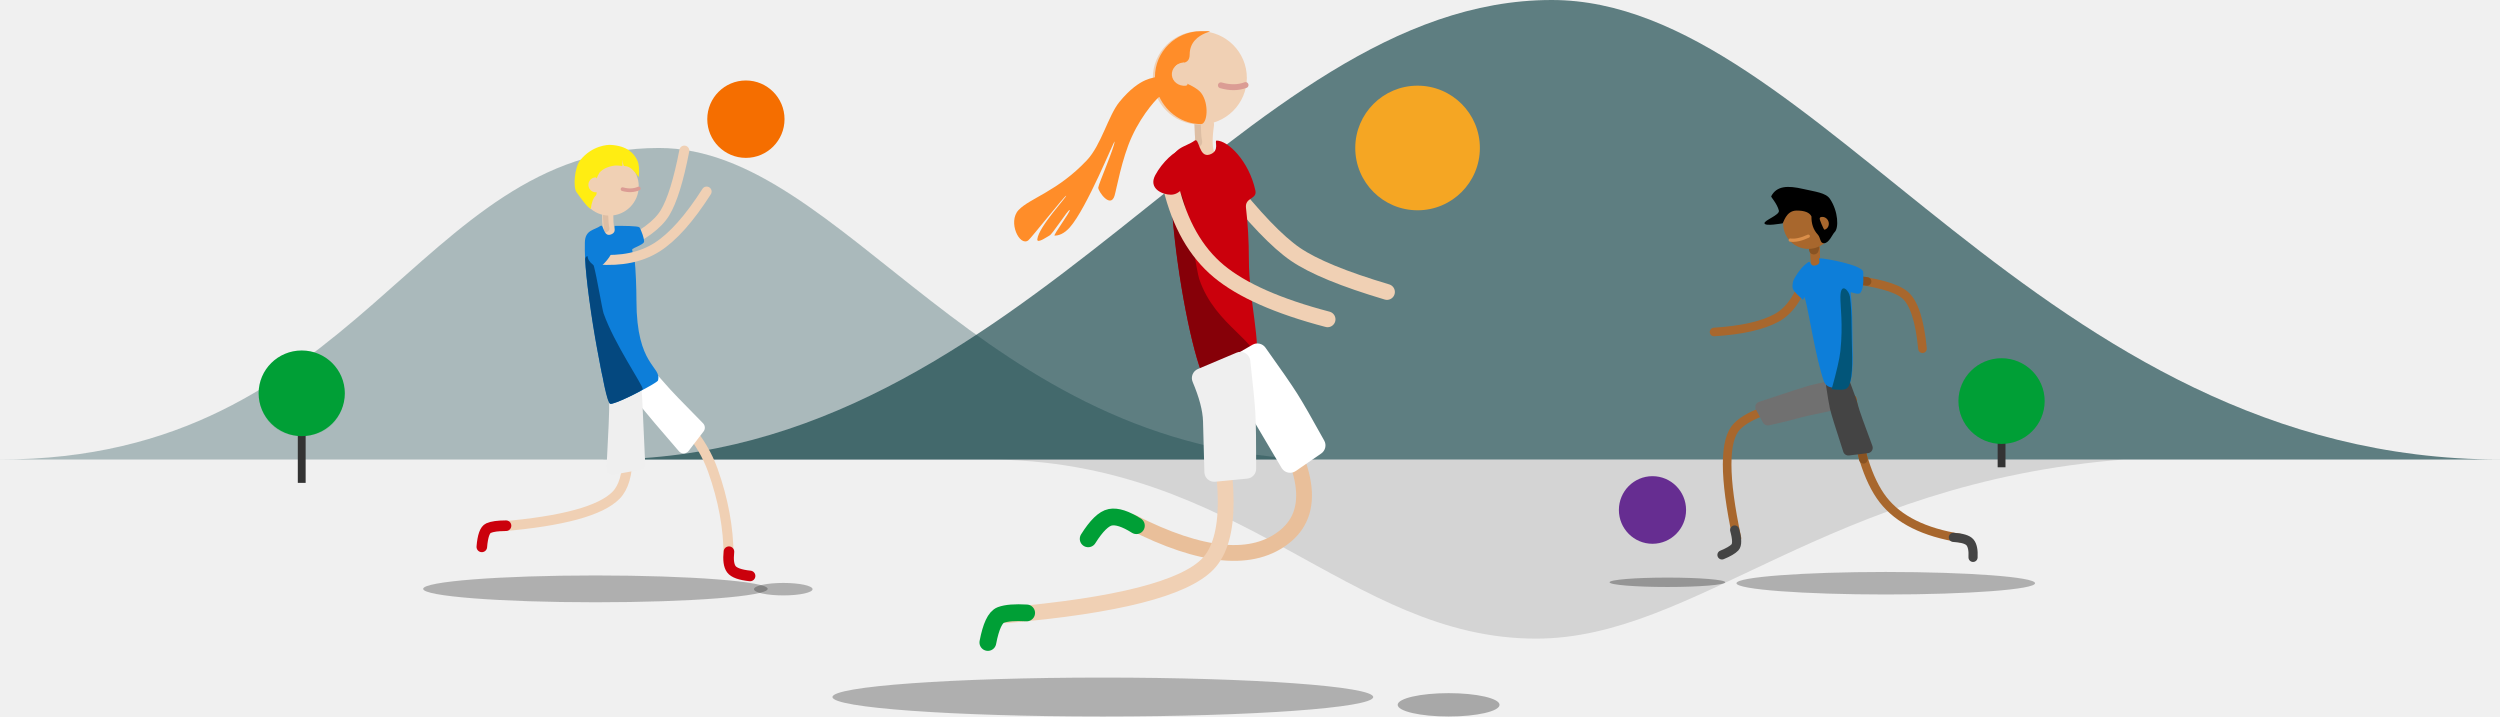
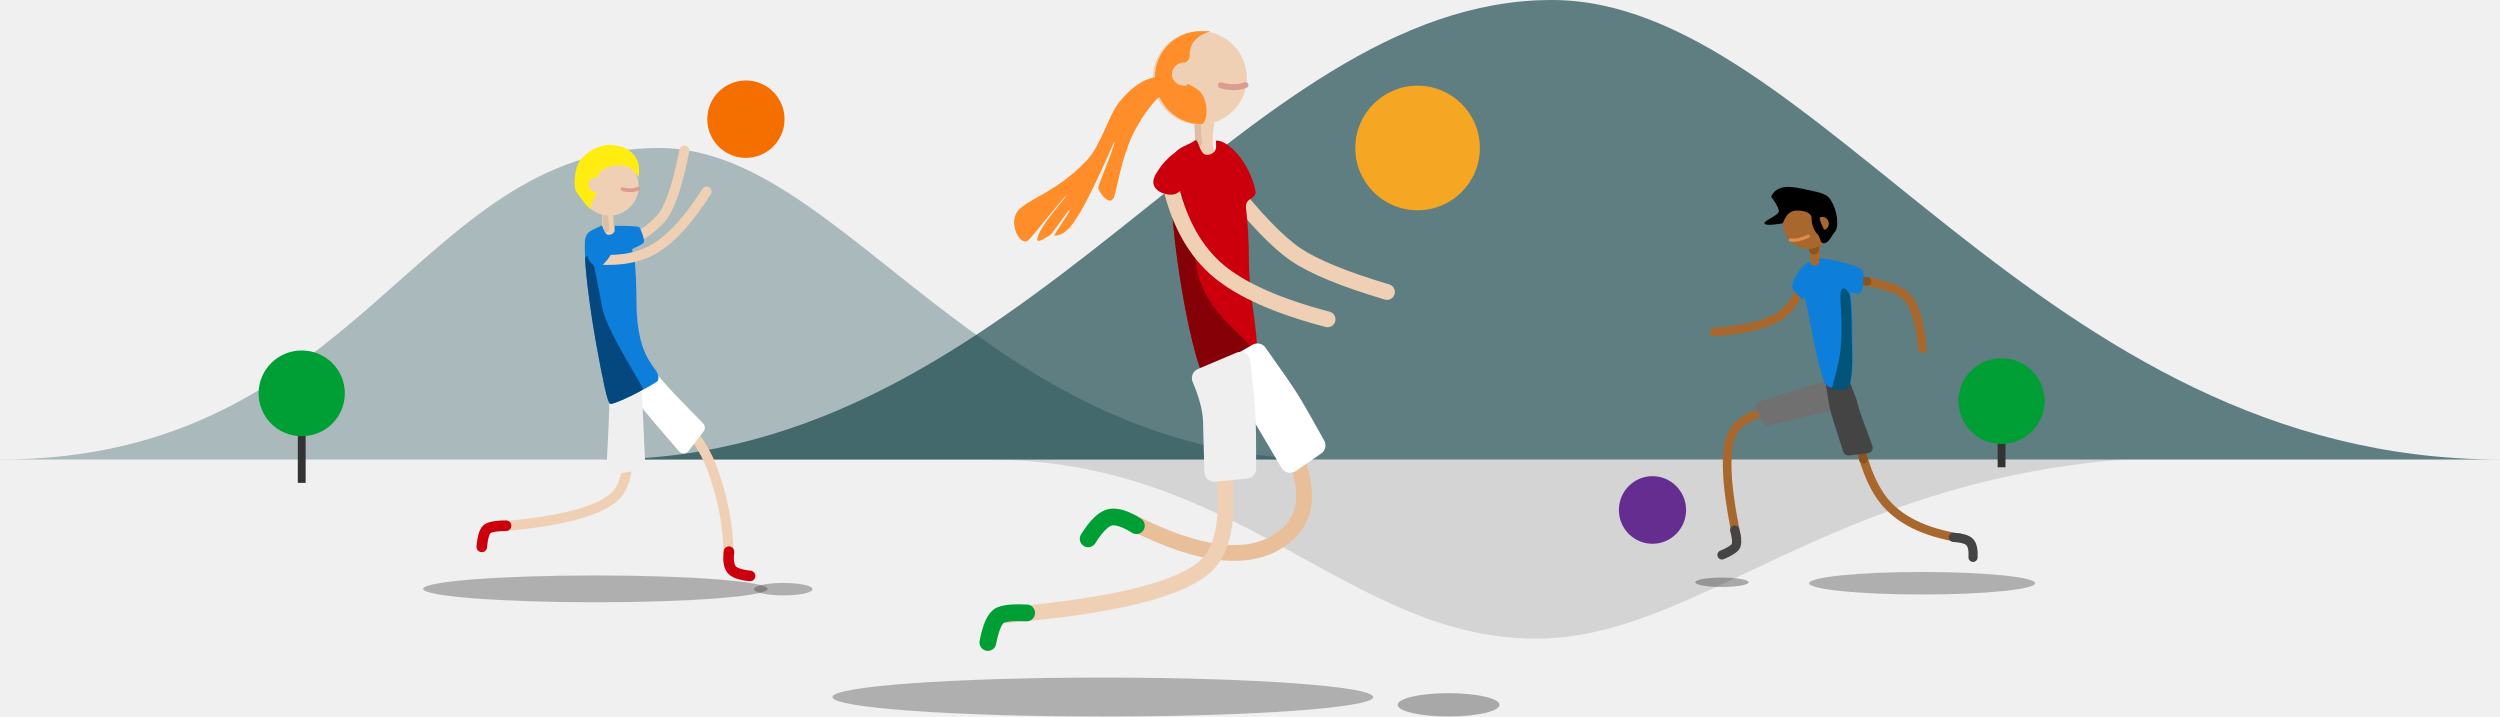
<svg xmlns="http://www.w3.org/2000/svg" width="963px" height="276px" viewBox="0 0 963 276" version="1.1">
  <g id="Landing-page" stroke="none" stroke-width="1" fill="none" fill-rule="evenodd">
    <g id="1024---Desktop---SportySpots-home" transform="translate(-30, -288)">
      <g id="Section-1" transform="translate(0, 64)">
        <g id="Illustration-Wizard-1" transform="translate(30, 224)">
          <path d="M0,177 C138.865,177 159.997,57 253.836,57 C325.159,57 377.351,174 507.16,177 L0,177 Z" id="Mountain-2" fill-opacity="0.4" fill="#00353A" opacity="0.72" />
          <path d="M380.37,246 C478.045,246 519.34,177 591.687,177 C653.185,177 703.382,237 818.097,246 L380.37,246 Z" id="Mountain-Shadow" fill="#000000" opacity="0.12" transform="translate(599.2335, 211.5) scale(1, -1) translate(-599.2335, -211.5) " />
          <path d="M232.448,177 C395.464,177 476.98,-8.15805756e-14 597.724,-8.52651283e-14 C700.364,-8.52651283e-14 784.89,177 963,177 L232.448,177 Z" id="Mountain" fill-opacity="0.84" fill="#00353A" opacity="0.72" />
          <g id="Tree-1" transform="translate(754.4013, 138)">
            <rect id="Rectangle-3" fill="#333333" x="15.094" y="30" width="3.019" height="12" />
            <ellipse id="Oval-3" fill="#009F36" cx="16.603" cy="16.5" rx="16.603" ry="16.5" />
            <ellipse id="Oval-3-Copy-2" fill="#009F36" opacity="0.16" cx="16.5" cy="16.397" rx="16.5" ry="16.397" />
          </g>
          <g id="Tree-1" transform="translate(99.62069, 135)">
            <rect id="Rectangle-3" fill="#333333" x="15.094" y="30" width="3.019" height="21" />
            <ellipse id="Oval-3" fill="#009F36" cx="16.603" cy="16.5" rx="16.603" ry="16.5" />
            <path d="M16.603,33 C25.773,33 33.207,27 33.207,15 C27.169,27 6.038,27 0,15 C0,27 7.434,33 16.603,33 Z" id="Oval-3-Copy" fill="#009F36" opacity="0.16" />
          </g>
          <g id="boybasketball" transform="translate(448.8, 144) scale(-1, 1) translate(-448.8, -144) translate(319.8, 12)">
            <path d="M89.726,44.659 C87.774,62.323 85.116,74.999 81.752,82.688 C78.388,90.377 70.983,100.701 59.538,113.659" id="Line-Copy-2" stroke="#F0D0B4" stroke-width="6.083" stroke-linecap="round" transform="translate(74.54081, 79.15453) rotate(32) translate(-74.54081, -79.15453) " />
            <g id="Legs-Copy" transform="translate(75.47022, 138)" stroke-linecap="round" stroke-width="6.083">
              <path d="M18.536,0 C-1.476,27.306 -5.284,46.111 7.113,56.414 C19.509,66.717 39.276,64.932 66.414,51.06" id="Line-Copy" stroke="#E9BF9A" />
              <path d="M37.039,0 C27.904,35.312 27.904,57.716 37.039,67.211 C46.174,76.707 72.066,83.303 114.715,87" id="Line" stroke="#F0D0B4" />
            </g>
            <g id="Shoes-Copy" transform="translate(138.8464, 180)" stroke="#009F36" stroke-linecap="round" stroke-width="6.463">
              <path d="M55.844,57.816 C51.915,55.581 49.275,53.548 47.924,51.718 C46.573,49.887 47.101,46.023 49.508,40.127" id="Line-Copy-4" transform="translate(51.69553, 49.1266) scale(-1, -1) rotate(-33) translate(-51.69553, -49.1266) " />
              <path d="M15.466,20.914 C10.88,19.093 8.041,17.024 6.949,14.708 C5.857,12.392 6.425,8.461 8.652,2.914" id="Line-Copy-7" transform="translate(10.99827, 12.07171) rotate(126) translate(-10.99827, -12.07171) " />
            </g>
            <g id="Ball-Copy" transform="translate(7.056426, 21)" fill="#F5A623">
-               <circle id="Oval-4" cx="24.696" cy="24" r="24" />
+               <circle id="Oval-10" cx="24.696" cy="24" r="24" />
            </g>
            <g id="Shadows-Copy" transform="translate(0, 249)" fill="#000000" fill-opacity="0.3">
              <ellipse id="Oval-6" opacity="0.9" cx="152.989" cy="7.5" rx="104.149" ry="7.5" />
-               <ellipse id="Oval-6-Copy" cx="19.795" cy="10.5" rx="19.622" ry="4.5" />
+               <ellipse id="Ovalshadow1" cx="19.795" cy="10.5" rx="19.622" ry="4.5" />
            </g>
            <g id="Head-Copy" transform="translate(96.58307, 0)">
              <path d="M12.299,36.04 C19.688,44.817 20.295,49.817 14.118,51.04" id="Line-Copy-3" stroke="#F0D0B4" stroke-width="6.843" stroke-linecap="round" transform="translate(14.73159, 44.20842) rotate(32) translate(-14.73159, -44.20842) " />
              <path d="M20.308,45 C20.787,45 21.32,34.864 21.099,34.091 C21.004,33.756 20.347,33.597 19.967,33.422 C19.471,33.193 19.223,33 19.049,33 C18.57,33 18.668,39.626 18.351,41.183 C18.212,41.866 18.049,42.671 18.18,43.155 C18.532,44.464 20.033,45 20.308,45 Z" id="Oval-7" fill="#DDBEA4" />
              <ellipse id="Oval-2" fill="#F0D0B4" cx="19.042" cy="18" rx="18.113" ry="18" />
              <path d="M18.561,35.8 C25.659,35.8 31.785,31.427 34.634,25.318 C34.746,25.079 40.93,31.223 45.257,40.704 C49.124,49.178 51.142,60.928 51.886,63.368 C53.463,68.538 58.269,61.613 58.173,60.258 C58.076,58.903 51.886,44.713 51.886,42.555 C51.886,41.553 62.551,68.227 69.161,75.624 C71.358,78.083 73.437,78.762 74.993,78.76 C75.7,78.759 68.596,69.178 69.161,68.89 C69.772,68.578 75.869,78.41 77.017,78.76 C77.304,78.847 81.855,82.13 81.645,80.16 C81.127,75.304 70.182,63.765 70.522,63.368 C70.82,63.019 84.04,79.761 85.111,80.576 C88.478,83.139 93.14,73.434 88.849,68.89 C84.558,64.346 73.888,61.738 62.567,49.748 C56.976,43.826 54.299,32.504 50.022,27.274 C41.84,17.267 36.337,18.248 36.337,17.679 C36.337,7.924 28.379,0.016 18.561,0.016 C8.744,0.016 22.951,-0.78 22.951,8.975 C22.951,14.296 28.912,10.649 28.715,15.209 C28.675,16.121 27.067,18.937 25.435,19.569 C23.883,20.17 19.955,21.946 18.561,23.768 C15.316,28.011 16.189,35.8 18.561,35.8 Z" id="Oval-2-Copy-2" fill="#FF8D29" />
              <path d="M29.175,21.223 C29.434,21.223 29.668,21.141 29.877,20.993 C30.086,20.845 30.692,13.123 29.943,12.691 C29.194,12.258 29.38,12.223 29.175,12.223 C26.466,12.223 24.269,14.238 24.269,16.723 C24.269,19.208 26.466,21.223 29.175,21.223 Z" id="Oval-2-Copy" fill="#F0D0B4" transform="translate(27.04334, 16.784) scale(-1, 1) rotate(-5) translate(-27.04334, -16.784) " />
              <path d="M7.431,16.402 C7.313,20.004 6.306,23.004 4.412,25.402" id="Line-Copy-6" stroke="#DB9C94" stroke-width="2.281" stroke-linecap="round" transform="translate(6.11181, 21.03939) rotate(72) translate(-6.11181, -21.03939) " />
            </g>
            <g id="T-shirt-Copy" transform="translate(90.5737, 42)">
              <path d="M21.288,93 C22.79,92.572 24.139,90.519 25.337,86.839 C29.913,72.782 35.083,43.225 36.054,20.462 C36.208,16.873 36.256,13.454 36.182,10.29 C36,2.541 30.705,2.853 27.032,0.146 C25.245,-1.171 25.488,6.903 21.288,5.541 C17.089,4.18 19.647,0.146 18.566,0.146 C14.266,0.146 6.138,7.932 3.646,19.392 C2.895,22.843 7.754,21.955 7.271,26.066 C6.556,32.149 6.159,38.858 6.159,45.907 C6.159,62.009 1.309,77.968 3.646,86.839 C3.94,87.957 9.821,90.01 21.288,93 Z" id="Oval" fill="#CB000C" />
              <path d="M21.183,93 C22.711,92.569 24.085,90.498 25.304,86.789 C29.962,72.618 35.225,42.822 36.214,19.875 C36.302,17.844 33.265,15.518 31.001,24.376 C29.232,31.298 26.142,50.914 25.304,53.418 C19.054,72.089 0.843,77.847 3.222,86.789 C3.522,87.916 9.509,89.986 21.183,93 Z" id="Oval-Copy-2" fill="#860008" />
            </g>
            <g id="Arms-Copy" transform="translate(66.41379, 60)" stroke="#F0D0B4" stroke-linecap="round" stroke-width="6.083">
              <path d="M60.376,0 C56.908,14.288 50.746,25.111 41.889,32.47 C33.032,39.828 19.069,46.005 2.22044605e-16,51" id="Line-Copy-5" />
            </g>
            <path d="M88.485,119.597 L97.693,121.729 C99.598,122.17 100.858,123.984 100.606,125.923 C99.287,136.067 98.244,143.165 97.479,147.218 C96.716,151.255 95.136,158.045 92.739,167.588 C92.263,169.485 90.425,170.711 88.491,170.422 L76.699,168.663 C74.623,168.353 73.191,166.418 73.501,164.342 C73.514,164.255 73.529,164.168 73.548,164.083 C75.413,155.639 76.786,149.397 77.666,145.358 C78.388,142.047 78.45,137.876 77.854,132.845 C77.79,132.306 79.97,128.458 84.394,121.301 C85.251,119.914 86.897,119.229 88.485,119.597 Z" id="Rectangle-Copy-2" fill="#FFFFFF" transform="translate(87.20616, 144.9185) scale(-1, 1) rotate(-43) translate(-87.20616, -144.9185) " />
            <path d="M98.179,127.903 L114.168,125.4 C116.243,125.075 118.187,126.494 118.512,128.568 C118.568,128.927 118.573,129.293 118.525,129.653 C117.27,139.168 116.27,145.886 115.525,149.807 C114.741,153.933 113.116,160.879 110.65,170.646 C110.172,172.539 108.337,173.762 106.406,173.476 L94.141,171.655 C92.064,171.346 90.63,169.413 90.939,167.336 C90.952,167.247 90.968,167.158 90.988,167.07 C92.907,158.427 94.319,152.04 95.223,147.911 C96.098,143.918 96.027,138.697 95.011,132.25 C94.684,130.176 96.101,128.23 98.175,127.903 C98.176,127.903 98.177,127.903 98.179,127.903 Z" id="Rectangle-Copy" fill="#EFEFEF" transform="translate(104.8021, 149.1442) scale(-1, 1) rotate(-14) translate(-104.8021, -149.1442) " />
            <path d="M126.771,63 C130.106,63 135.512,60.598 132.809,55.5 C130.106,50.402 125.02,45.843 122.877,45.843 C120.733,45.843 120.733,51.358 120.733,55.5 C120.733,59.642 123.437,63 126.771,63 Z" id="Oval-5" fill="#CB000C" />
          </g>
          <g id="girlvolleyball" transform="translate(620, 72)">
            <g id="Legs" transform="translate(89.36858, 108.6875) scale(-1, 1) translate(-89.36858, -108.6875) translate(43.58026, 81.75569)" stroke-linecap="round" stroke-width="3.318">
              <path d="M52.481,0 C69.834,1.852 81.034,5.353 86.08,10.505 C91.127,15.657 91.127,30.001 86.08,53.539" id="Line" stroke="#A8672D" />
              <path d="M41.697,0 C39.693,18.206 35.712,31.134 29.754,38.784 C23.796,46.434 13.878,51.352 -5.78009862e-15,53.539" id="Line-Copy" stroke="#A8672D" />
              <path d="M41.697,0 C39.482,12.659 38.044,20.377 37.384,23.152" id="Line-Copy-8" stroke="#895322" />
            </g>
            <g id="Shoes" transform="translate(92.81174, 138.0079) scale(-1, 1) translate(-92.81174, -138.0079) translate(43.27739, 131.6773)" stroke="#444444" stroke-linecap="round" stroke-width="3.525">
              <path d="M98.45,10.423 C96.164,9.143 94.628,7.979 93.841,6.931 C93.055,5.882 93.362,3.67 94.763,0.294" id="Line-Copy-4" transform="translate(95.93352, 5.358136) rotate(-7) translate(-95.93352, -5.358136) " />
              <path d="M8.374,11.671 C5.825,10.646 4.248,9.482 3.641,8.178 C3.034,6.875 3.35,4.663 4.588,1.541" id="Line-Copy-7" transform="translate(5.857753, 6.605821) rotate(65) translate(-5.857753, -6.605821) " />
            </g>
            <g id="Arms" transform="translate(83.8371, 48.11286) scale(-1, 1) translate(-83.8371, -48.11286) translate(39.70649, 22.7903)" stroke-linecap="round" stroke-width="3.318">
              <g id="Group" transform="translate(21.07339, 25.33797) rotate(-6) translate(-21.07339, -25.33797) translate(2.160275, 3.632923)">
                <path d="M28.469,2.707 C17.938,9.245 11.761,14.603 9.939,18.778 C8.117,22.954 9.118,30.138 12.943,40.331" id="Line-Copy-2" stroke="#A8672D" transform="translate(18.76291, 21.51876) rotate(32) translate(-18.76291, -21.51876) " />
                <path d="M36.45,8.268 C32.379,10.828 29.743,12.516 28.542,13.333" id="Line-Copy-9" stroke="#895322" transform="translate(32.49625, 10.80039) rotate(32) translate(-32.49625, -10.80039) " />
              </g>
              <path d="M85.026,5.214 C84.293,15.368 81.534,22.421 76.748,26.373 C71.962,30.325 64.417,33.643 54.112,36.325" id="Line-Copy-5" stroke="#A8672D" transform="translate(69.569, 20.76987) scale(-1, 1) rotate(11) translate(-69.569, -20.76987) " />
            </g>
            <g id="Ball" transform="translate(16.30782, 124.5859) scale(-1, 1) translate(-16.30782, -124.5859) translate(3.139941, 111.4193)" fill="#662D91">
              <ellipse id="Oval-4" cx="12.941" cy="13.023" rx="12.941" ry="13.023" />
            </g>
            <g id="Shadows" transform="translate(81.95685, 152.8397) scale(-1, 1) translate(-81.95685, -152.8397) translate(0, 148.3178)" fill="#000000" fill-opacity="0.3">
-               <ellipse id="Oval-6" opacity="0.9" cx="57.514" cy="4.341" rx="57.514" ry="4.341" />
-               <ellipse id="Oval-6-Copy" cx="141.627" cy="3.979" rx="22.287" ry="1.809" />
+               <ellipse id="Oval-6" opacity="0.9" cx="43.514" cy="4.341" rx="43.514" ry="4.341" />
+               <ellipse id="Ovalshadow2" cx="120.627" cy="3.979" rx="10.287" ry="1.809" />
            </g>
            <g id="Pense" transform="translate(78.92805, 88.33503) scale(-1, 1) translate(-78.92805, -88.33503) translate(54.68717, 73.07367)">
              <path d="M29.803,-4.477 L37.263,-5.503 C38.397,-5.659 39.443,-4.866 39.599,-3.732 C39.626,-3.535 39.625,-3.335 39.595,-3.138 C39.048,0.471 38.608,3.045 38.275,4.583 C37.89,6.363 36.15,12.855 33.055,24.058 C32.75,25.162 31.608,25.809 30.504,25.504 C30.39,25.473 30.279,25.432 30.172,25.381 L24.986,22.934 C24.146,22.537 23.672,21.631 23.826,20.715 C24.772,15.084 25.47,11.364 25.921,9.556 C26.376,7.73 27.08,3.634 28.034,-2.73 C28.171,-3.641 28.891,-4.352 29.803,-4.477 Z" id="Rectangle-Copy" fill="#707070" transform="translate(31.78522, 10.27587) rotate(-87) translate(-31.78522, -10.27587) " />
              <path d="M13.314,0.078 L18.228,1.393 C19.247,1.665 19.899,2.66 19.743,3.703 C19.136,7.75 18.654,10.597 18.297,12.245 C17.91,14.031 16.189,19.6 13.134,28.954 C12.827,29.896 11.895,30.489 10.911,30.369 L3.611,29.474 C2.474,29.335 1.666,28.301 1.805,27.164 C1.825,27 1.864,26.839 1.923,26.685 C5.156,18.103 6.995,12.919 7.442,11.131 C7.878,9.384 9.012,6.12 10.842,1.339 C11.221,0.348 12.288,-0.197 13.314,0.078 Z" id="Rectangle" fill="#444444" />
            </g>
            <g id="Head" transform="translate(73.29821, 17.18316) scale(-1, 1) translate(-73.29821, -17.18316) translate(58.88821, 0)">
              <path d="M5.995,23.983 C9.514,29.063 9.803,31.957 6.861,32.665" id="Line-Copy-3" stroke="#A8672D" stroke-width="3.732" stroke-linecap="round" transform="translate(7.432919, 28.32369) rotate(32) translate(-7.432919, -28.32369) " />
              <path d="M8.91,23.67 C8.313,23.068 8.427,23.182 9.253,24.014" id="Line-Copy-10" stroke="#895322" stroke-width="3.732" stroke-linecap="round" transform="translate(8.893661, 23.65224) rotate(32) translate(-8.893661, -23.65224) " />
              <ellipse id="Oval-2" fill="#A8672D" cx="11.143" cy="14.108" rx="9.705" ry="9.767" />
              <path d="M9.933,11.365 C10.654,9.858 12.545,9.105 15.607,9.105 C19.898,9.105 20.66,14.048 21.113,14.048 C21.425,14.048 27.705,15.278 28.027,14.048 C28.332,12.885 22.04,10.842 22.485,9.105 C23.186,6.369 25.603,3.91 25.444,3.606 C23.316,-0.458 19.091,-0.602 13.028,0.808 C8.508,1.859 4.413,2.221 2.813,4.605 C-0.403,9.394 -0.678,15.886 1.06,17.481 C1.787,18.149 3.14,21.619 5.046,21.703 C6.729,21.778 6.318,19.625 7.533,18.315 C9.188,16.53 9.988,14.213 9.933,11.365 Z" id="Oval-3" fill="#000000" />
              <path d="M5.661,16.267 C5.784,16.267 5.895,16.221 5.995,16.138 C6.094,16.055 6.383,11.709 6.027,11.466 C5.67,11.223 5.758,11.203 5.661,11.203 C4.37,11.203 3.324,12.337 3.324,13.735 C3.324,15.134 4.37,16.267 5.661,16.267 Z" id="Oval-2-Copy" fill="#A8672D" transform="translate(4.761925, 13.73521) rotate(21) translate(-4.761925, -13.73521) " />
              <path d="M16.073,16.469 C15.493,19.43 14.534,21.601 13.197,22.981" id="Line-Copy-6" stroke="#DB8F4A" stroke-width="1.244" stroke-linecap="round" transform="translate(14.63523, 19.72458) scale(-1, 1) rotate(54) translate(-14.63523, -19.72458) " />
            </g>
            <g id="T-shirt" transform="translate(83.36308, 52.81562) scale(-1, 1) translate(-83.36308, -52.81562) translate(68.95309, 27.49306)">
              <path d="M10.442,49.784 C12.981,50.036 14.595,49.17 15.282,47.188 C18.323,38.418 21.06,20.659 22.297,16.207 C23.127,13.222 22.612,16.745 23.634,15.684 C24.261,15.032 26.598,13.19 27.162,11.704 C27.516,10.77 27.162,9.875 27.162,9.349 C27.162,8.892 26.627,7.828 26.445,7.516 C24.898,4.865 23.363,2.966 21.255,1.507 C20.229,0.798 20.665,3.426 18.255,2.692 C15.845,1.959 17.549,2.63955524e-14 16.928,2.63955524e-14 C14.46,2.63955524e-14 0.062,2.692 0.062,5.313 C0.062,6.819 -0.38,11.104 1.089,13.222 C1.934,14.439 4.983,12.658 4.913,13.222 C4.502,16.5 4.275,21.332 4.275,25.13 C4.275,33.808 3.571,42.407 4.913,47.188 C5.166,48.091 5.389,47.654 5.78,48.375 C6.509,49.714 8.062,50.184 10.442,49.784 Z" id="Oval" fill="#0D7ED9" />
              <path d="M12.222,50.429 C10.284,43.544 9.16,38.635 8.852,35.701 C7.787,25.557 8.921,18.368 8.852,14.782 C8.739,8.849 5.441,12.549 5.171,14.782 C4.772,18.086 4.551,21.729 4.551,25.557 C4.551,34.302 3.76,42.764 5.065,47.581 C5.16,47.934 5.435,49.831 7.005,50.429 C7.761,50.717 9.499,50.717 12.222,50.429 Z" id="Oval-Copy" fill="#025579" />
            </g>
          </g>
          <g id="boysoccer" transform="translate(238, 132) scale(-1, 1) translate(-238, -132) translate(163, 31)">
            <g id="Legs-Copy" transform="translate(32.16, 117.0897)" stroke="#F0D0B4" stroke-linecap="round" stroke-width="3.84">
              <path d="M33.436,0.127 C19.35,10.746 10.29,21.722 6.255,33.057 C2.22,44.391 0.203,55.368 0.203,65.987" id="Line-Copy" />
              <path d="M43.51,0.127 C37.657,22.47 37.657,36.646 43.51,42.655 C49.364,48.663 64.086,52.674 87.677,54.687" id="Line" />
            </g>
            <path d="M60.95,104.335 L67.004,105.696 C68.217,105.968 69.022,107.124 68.856,108.357 C67.998,114.741 67.32,119.209 66.823,121.762 C66.302,124.434 65.425,131.361 64.191,142.543 C64.06,143.736 63.068,144.648 61.869,144.679 L52.397,144.928 C51.072,144.963 49.969,143.917 49.935,142.592 C49.93,142.429 49.943,142.266 49.971,142.106 C52.052,130.483 53.397,123.315 54.006,120.601 C54.475,118.513 54.518,115.883 54.135,112.711 C54.094,112.371 55.515,109.93 58.398,105.39 C58.941,104.535 59.962,104.113 60.95,104.335 Z" id="Rectangle-Copy-2" fill="#FFFFFF" transform="translate(59.29963, 124.4851) scale(-1, 1) rotate(-51) translate(-59.29963, -124.4851) " />
            <path d="M71.539,110.777 L81.604,109.226 C82.914,109.024 84.14,109.922 84.342,111.232 C84.377,111.46 84.379,111.691 84.348,111.919 C83.558,117.779 82.928,121.918 82.459,124.338 C81.934,127.044 80.272,135.302 77.474,149.113 C77.235,150.289 76.164,151.109 74.966,151.031 L64.723,150.366 C63.401,150.28 62.398,149.138 62.484,147.815 C62.496,147.629 62.53,147.444 62.585,147.265 C66.686,133.944 69.042,125.912 69.655,123.17 C70.206,120.708 70.165,117.493 69.535,113.526 C69.327,112.217 70.219,110.987 71.528,110.779 C71.532,110.778 71.536,110.778 71.539,110.777 Z" id="Rectangle-Copy" fill="#EFEFEF" transform="translate(73.23031, 129.9522) scale(-1, 1) rotate(-14) translate(-73.23031, -129.9522) " />
            <path d="M68.792,25.215 C70.535,34.659 70.335,41.811 68.191,46.669 C66.048,51.528 60.928,58.146 52.832,66.523" id="Line-Copy-2" stroke="#F0D0B4" stroke-width="3.84" stroke-linecap="round" transform="translate(61.39824, 45.86898) rotate(125) translate(-61.39824, -45.86898) " />
            <g id="Shoes-Copy" transform="translate(21.84, 168.5419)" stroke="#CB000C" stroke-linecap="round" stroke-width="4.08">
              <path d="M104.624,12.445 C101.889,10.984 100.052,9.655 99.112,8.457 C98.172,7.259 98.542,4.73 100.221,0.868" id="Line-Copy-4" transform="translate(101.6151, 6.656604) scale(-1, -1) rotate(-28) translate(-101.6151, -6.656604) " />
              <path d="M9.578,24.066 C6.604,22.893 4.762,21.563 4.053,20.074 C3.344,18.584 3.71,16.058 5.151,12.495" id="Line-Copy-7" transform="translate(6.640402, 18.28053) rotate(242) translate(-6.640402, -18.28053) " />
            </g>
            <g id="Ball-Copy" transform="translate(10.8, 0)" fill="#F56E00">
              <ellipse id="Oval-4" cx="14.88" cy="14.907" rx="14.88" ry="14.907" />
            </g>
            <g id="Shadows-Copy" transform="translate(0, 190.6615)" fill="#000000" fill-opacity="0.3" opacity="0.9">
              <ellipse id="Oval-6" cx="83.64" cy="5.169" rx="66.36" ry="5.169" />
-               <ellipse id="Oval-6-Copy" cx="11.28" cy="5.289" rx="11.28" ry="2.404" />
+               <ellipse id="Ovalshadow3" cx="11.28" cy="5.289" rx="11.28" ry="2.404" />
            </g>
            <g id="Head-Copy" transform="translate(66.72, 24.76435)">
              <path d="M9.212,27.336 C13.024,33.383 13.339,36.826 10.159,37.665" id="Line-Copy-3" stroke="#F0D0B4" stroke-width="4.32" stroke-linecap="round" transform="translate(10.77064, 32.50065) rotate(32) translate(-10.77064, -32.50065) " />
              <path d="M13.325,33.926 C13.722,33.926 14.164,26.903 13.981,26.368 C13.902,26.136 13.357,26.026 13.042,25.904 C12.631,25.746 12.426,25.612 12.281,25.612 C11.883,25.612 11.965,30.203 11.702,31.281 C11.586,31.755 11.452,32.312 11.56,32.647 C11.852,33.554 13.097,33.926 13.325,33.926 Z" id="Oval-7" fill="#DDBEA4" />
              <ellipse id="Oval-2" fill="#F0D0B4" cx="11.52" cy="15.995" rx="11.28" ry="11.3" />
              <path d="M9.695,10.711 C10.926,9.324 12.839,8.426 15.433,8.019 C16.272,7.887 18.326,8.168 18.469,8.168 C18.613,8.168 18.352,5.753 18.352,5.753 C18.352,5.753 18.856,7.931 19.133,8.168 C19.252,8.27 20.531,8.014 22.063,9.303 C22.816,9.938 23.73,10.995 24.803,12.476 C25.115,9.595 24.925,7.428 24.232,5.974 C22.984,3.353 20.398,0.374 13.887,0.045 C12.944,-0.003 6.862,0.212 2.248,5.974 C0.075,8.688 -0.576,16.373 0.851,18.276 C1.599,19.274 2.858,21.216 4.779,23.422 C5.082,23.771 5.595,24.214 6.318,24.752 C6.644,22.231 7.269,20.528 8.192,19.643 C9.138,18.736 8.078,15.878 8.192,14.502 C8.268,13.591 8.768,12.327 9.695,10.711 Z" id="Oval-3" fill="#FFED12" transform="translate(12.52038, 12.39648) scale(-1, 1) translate(-12.52038, -12.39648) " />
              <path d="M18.933,18.415 C19.085,18.415 19.222,18.362 19.345,18.267 C19.467,18.172 19.822,13.513 19.492,13.054 C19.162,12.594 19.054,12.645 18.934,12.645 C17.343,12.645 16.053,13.937 16.053,15.53 C16.053,17.124 17.342,18.415 18.933,18.415 Z" id="Oval-2-Copy" fill="#F0D0B4" transform="translate(17.84097, 15.52893) scale(-1, 1) rotate(-5) translate(-17.84097, -15.52893) " />
              <path d="M4.446,14.047 C4.362,16.391 3.638,18.342 2.275,19.902" id="Line-Copy-6" stroke="#DB9C94" stroke-width="1.44" stroke-linecap="round" transform="translate(3.360469, 16.97415) rotate(72) translate(-3.360469, -16.97415) " />
            </g>
            <g id="T-shirt-Copy" transform="translate(59.28, 55.7799)">
              <path d="M18.576,68.725 C20.571,68.422 27.705,27.236 28.348,12.959 C28.449,10.709 28.481,8.564 28.432,6.58 C28.312,1.72 24.808,1.916 22.377,0.218 C21.194,-0.608 21.355,4.456 18.576,3.602 C15.797,2.748 17.49,0.218 16.774,0.218 C13.929,0.218 7.991,0.218 7.418,0.788 C6.913,1.288 5.219,5.842 5.703,6.58 C6.345,7.558 9.497,8.66 10.106,9.131 C10.527,9.456 9.361,12.469 9.3,12.959 C8.827,16.774 8.564,24.497 8.564,28.918 C8.564,54.536 -1.282,54.215 0.264,59.779 C0.557,60.83 16.581,69.027 18.576,68.725 Z" id="Oval" fill="#0D7ED9" />
              <path d="M18.712,68.759 C19.891,68.186 21.465,59.426 23.616,48.114 C26.001,35.568 27.967,20.581 28.305,13.074 C28.362,11.811 26.387,10.364 24.916,15.874 C23.766,20.18 21.757,32.385 21.213,33.942 C17.149,45.558 6.11,61.536 6.11,63.131 C6.11,63.65 17.534,69.332 18.712,68.759 Z" id="Oval-Copy-2" fill="#04487F" />
            </g>
            <g id="Arms-Copy" transform="translate(40.8, 32.93899)" stroke="#F0D0B4" stroke-linecap="round" stroke-width="3.84">
              <path d="M39.913,7.042 C37.742,15.957 33.878,22.708 28.323,27.297 C22.767,31.885 14.007,35.735 2.042,38.844" id="Line-Copy-5" transform="translate(20.97714, 22.94345) rotate(72) translate(-20.97714, -22.94345) " />
            </g>
            <path d="M82.32,72.015 C83.282,72.015 86.64,70.078 86.64,67.688 C86.64,65.297 84.706,63.36 82.32,63.36 C79.934,63.36 78.368,64.182 77.447,65.459 C76.525,66.735 81.358,72.015 82.32,72.015 Z" id="Oval-5" fill="#0D7ED9" />
          </g>
        </g>
      </g>
    </g>
  </g>
</svg>
